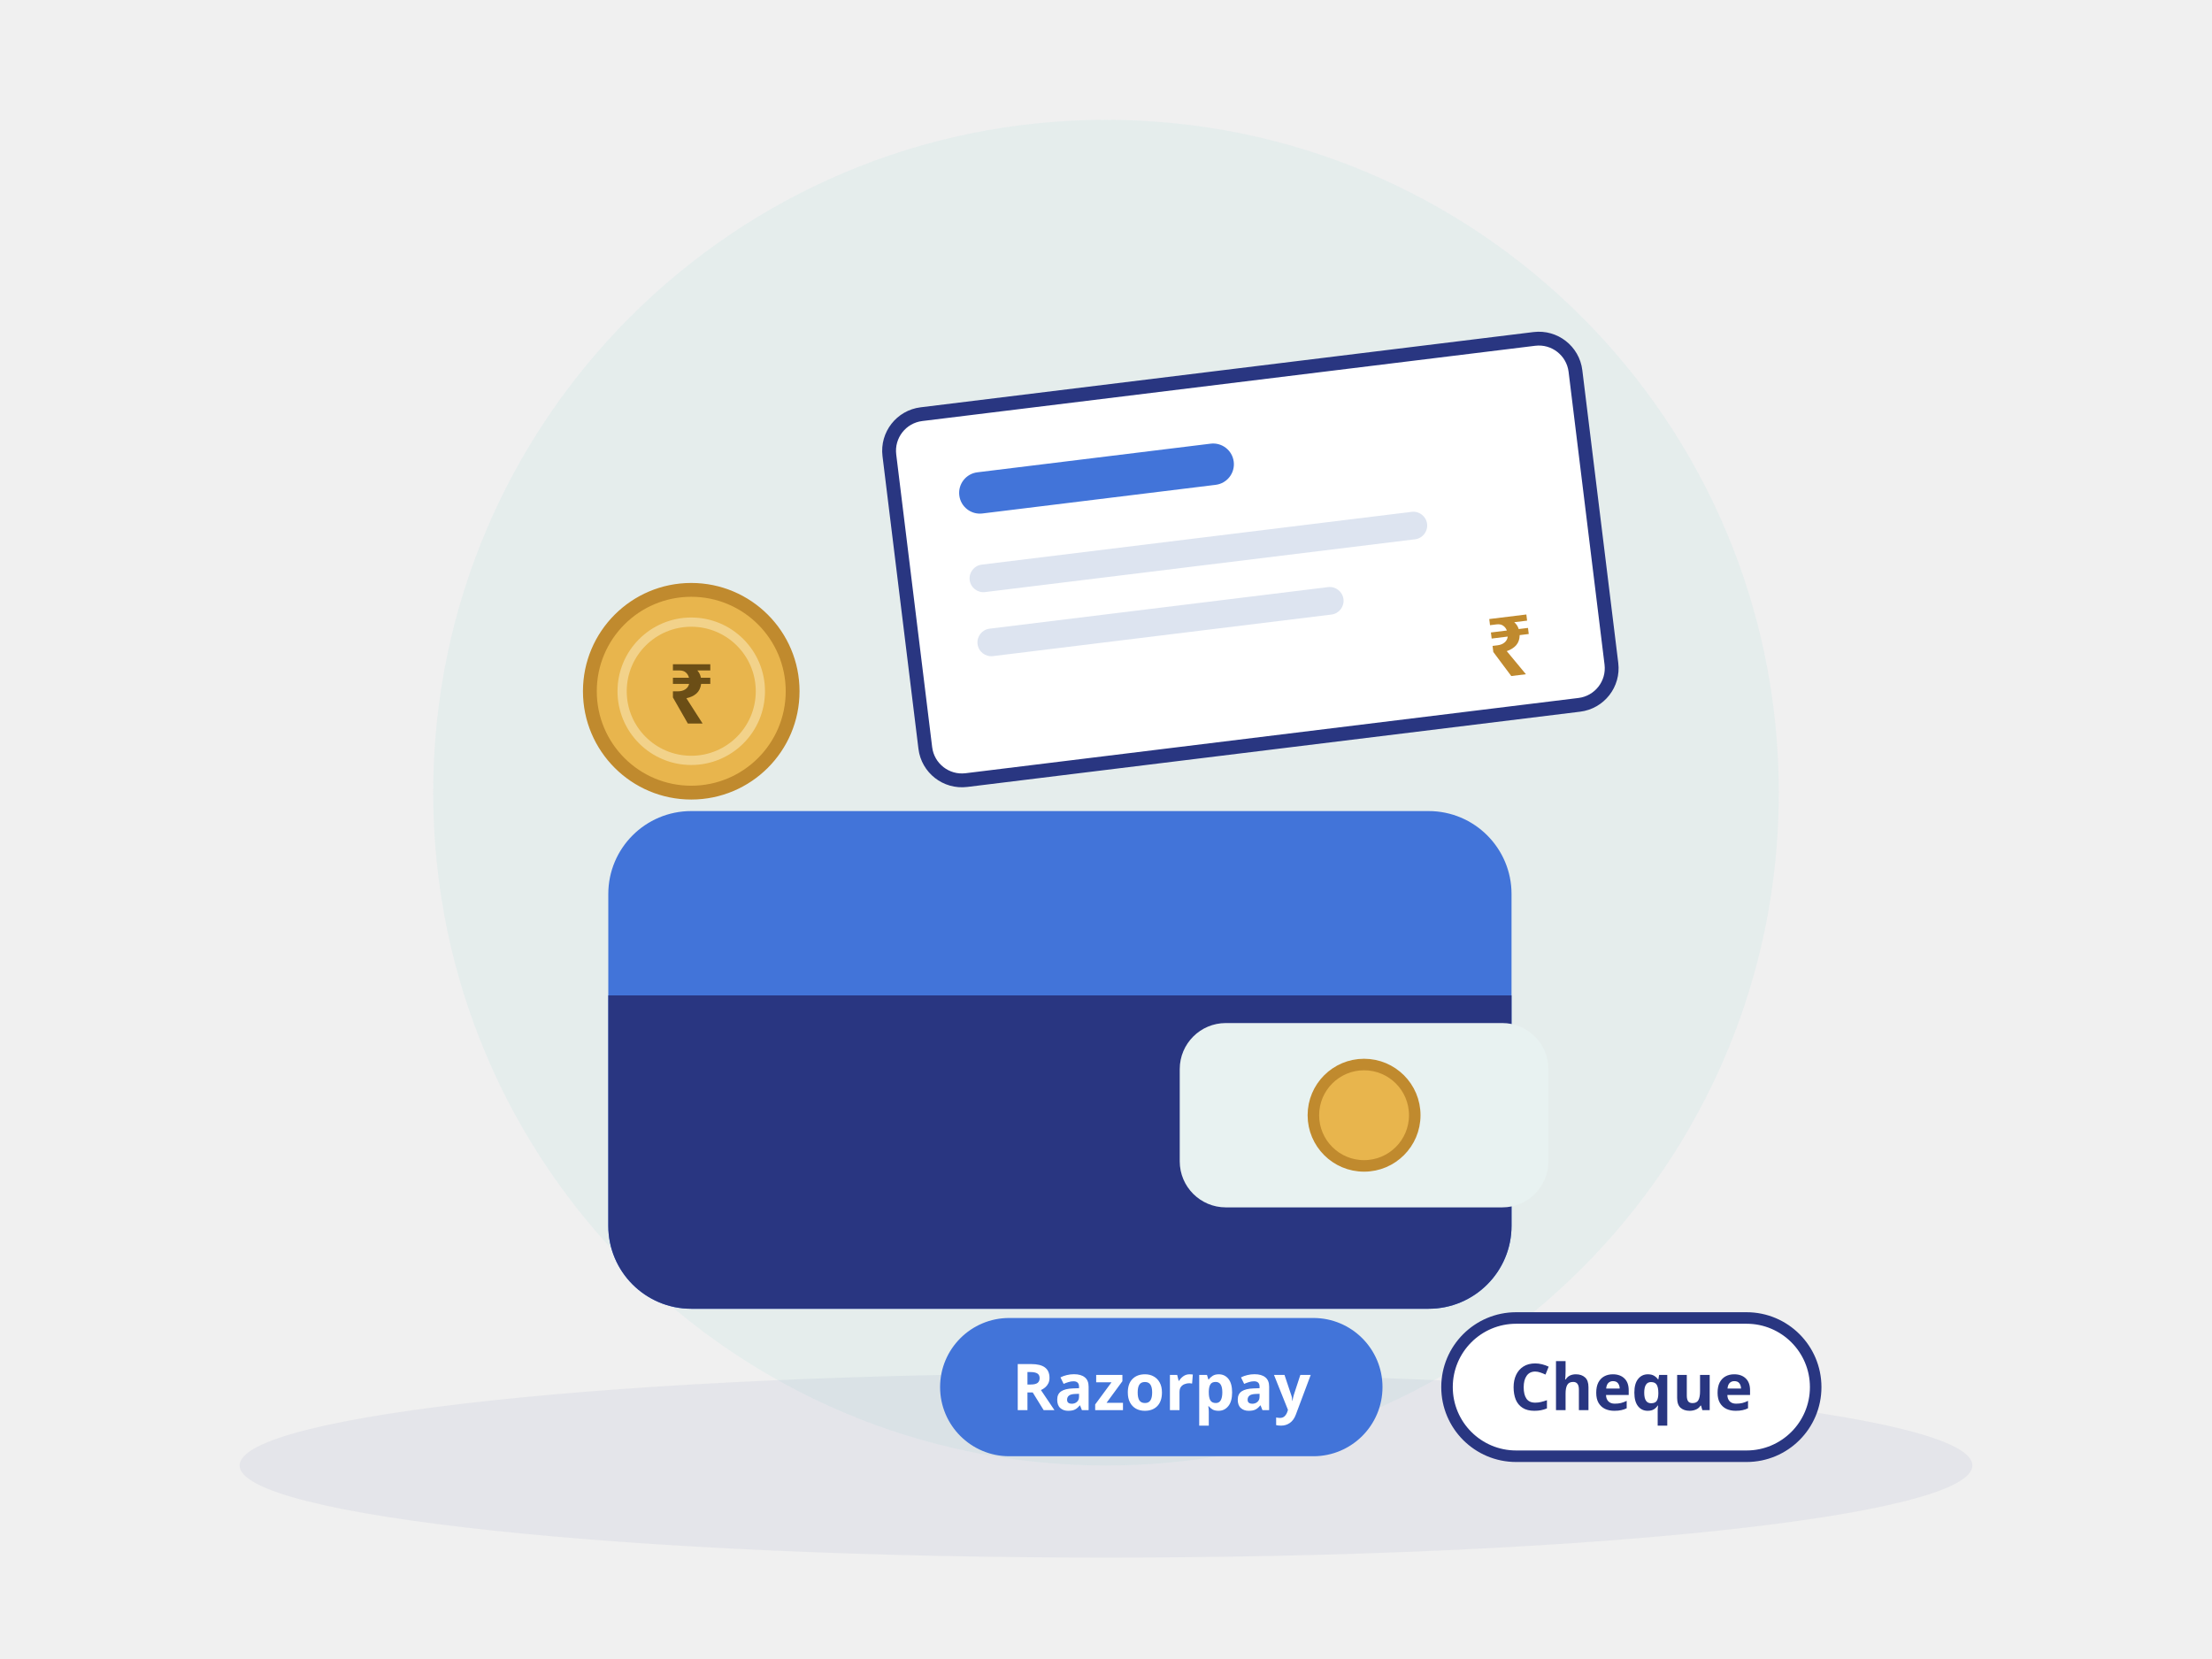
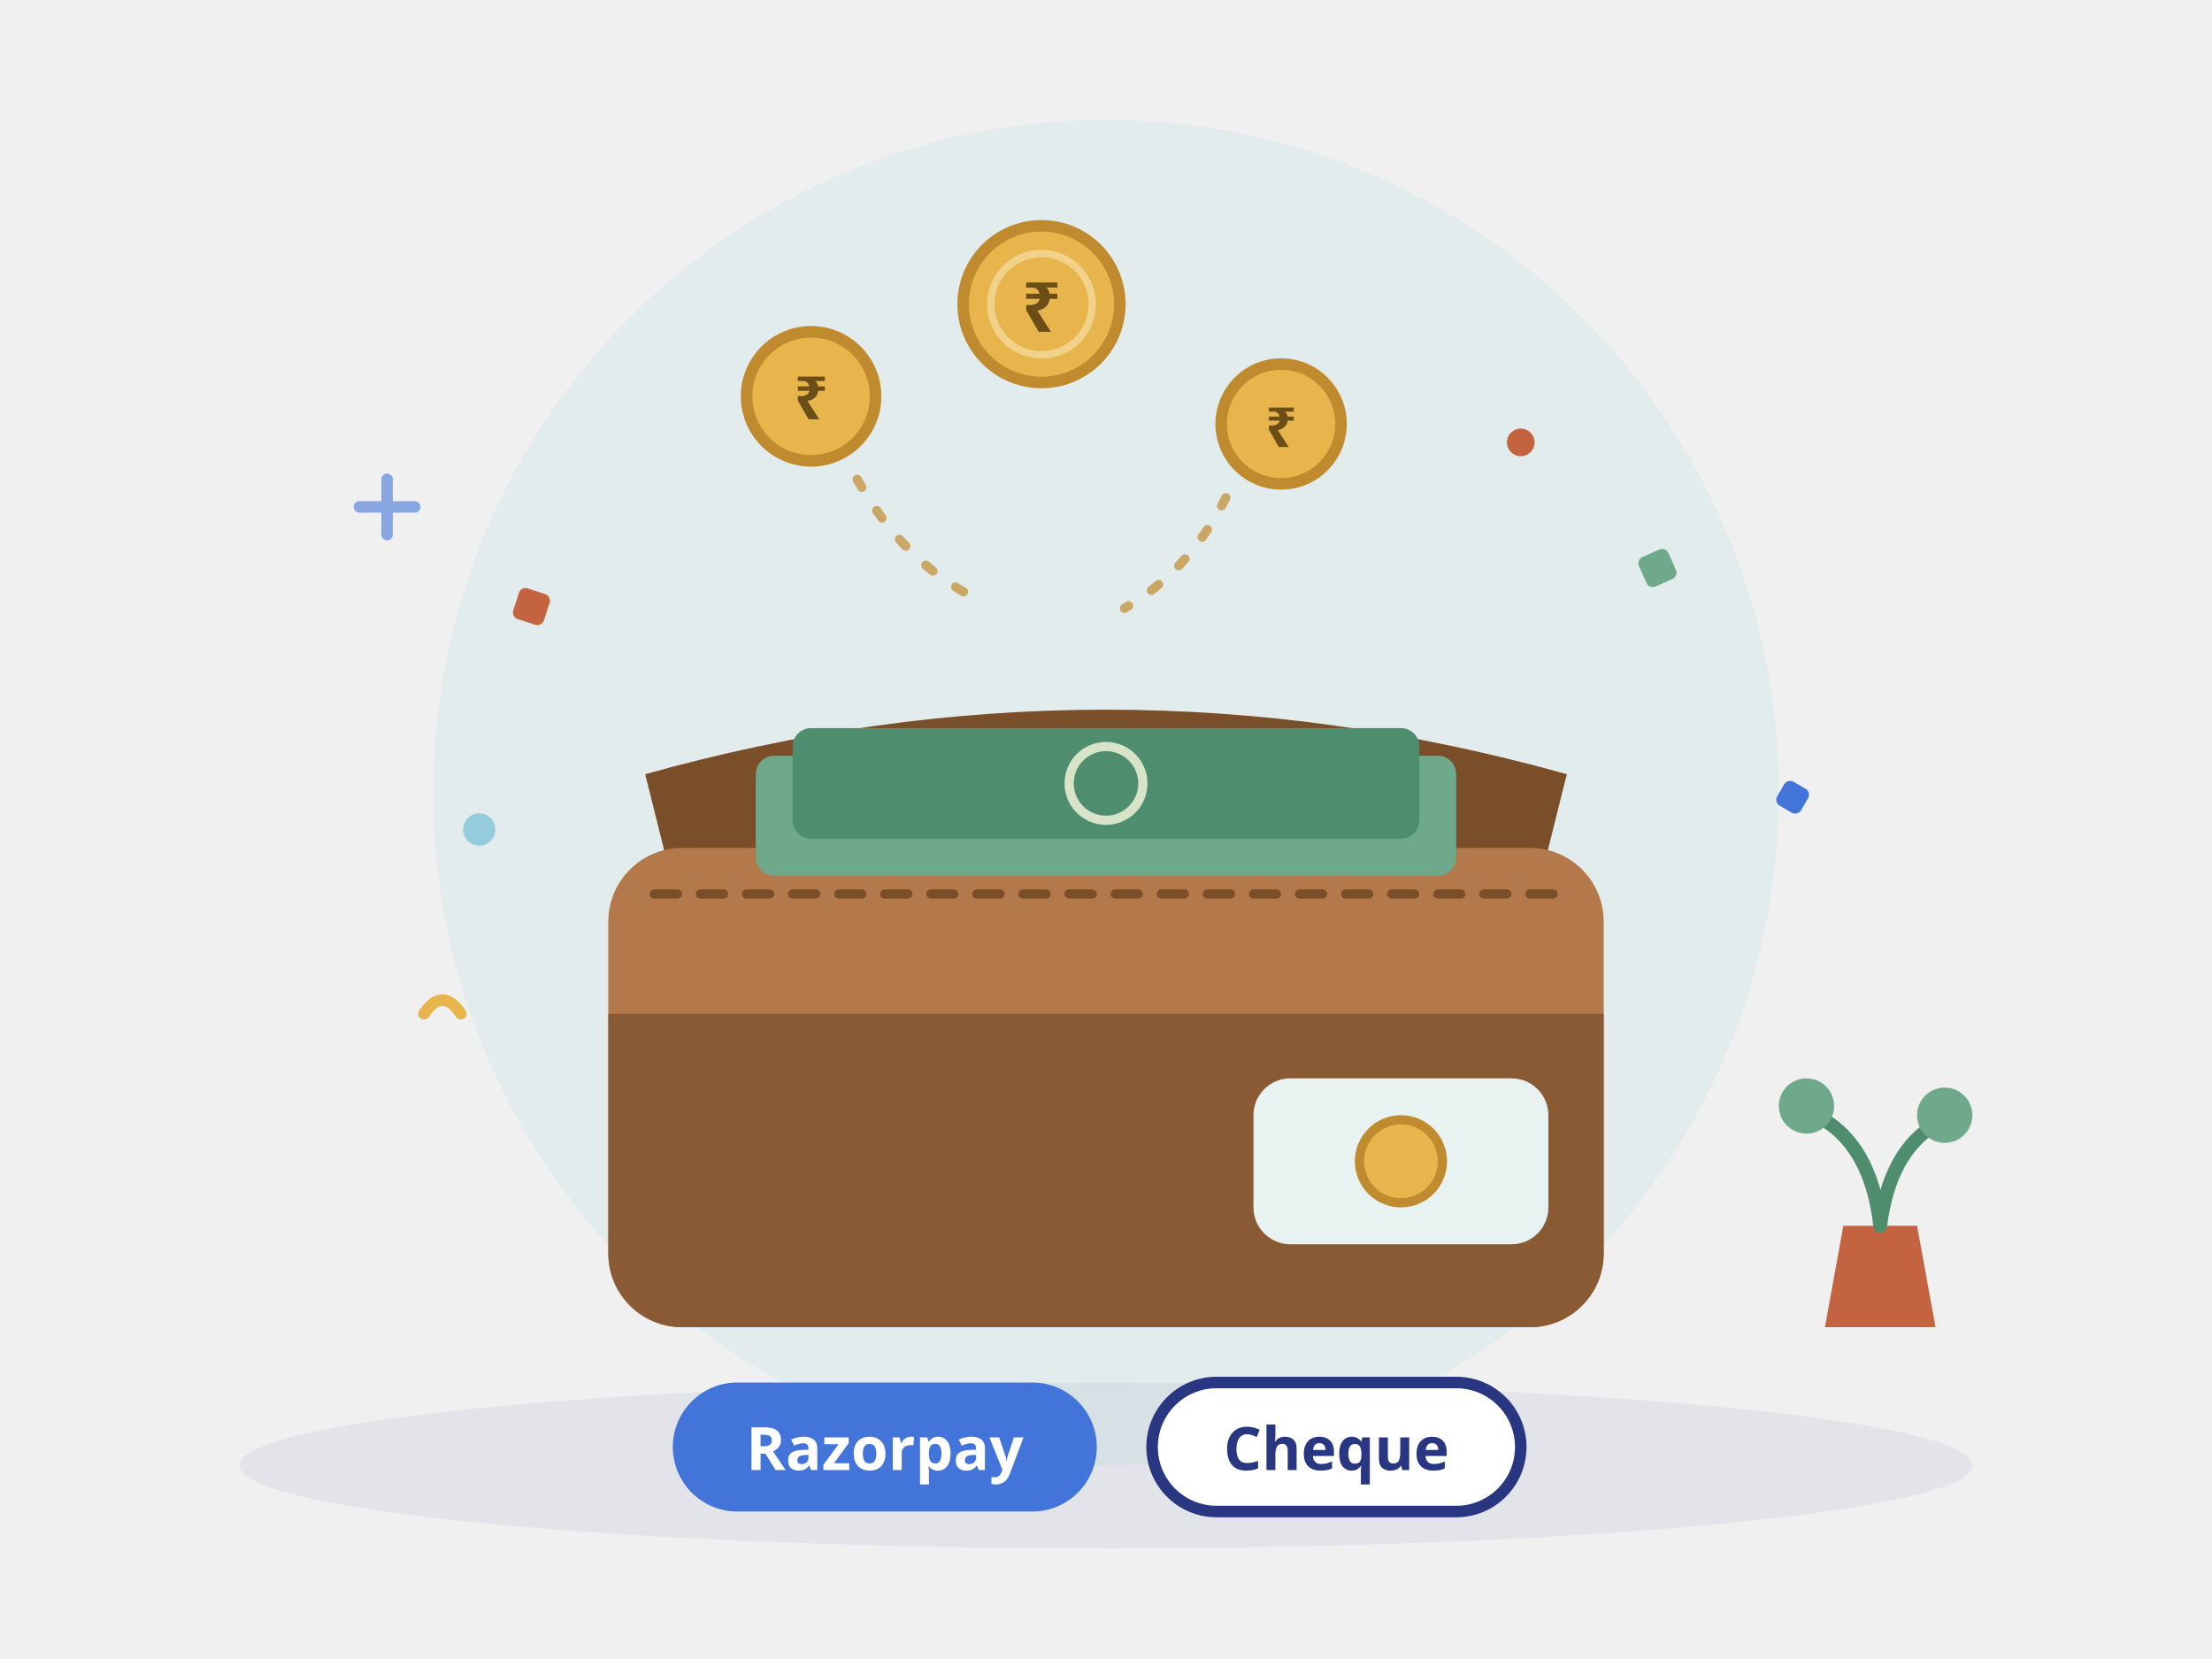
- <svg xmlns="http://www.w3.org/2000/svg" width="480" height="360" viewBox="0 0 480 360" fill="none" role="img">
-   <circle cx="240" cy="172" r="146" fill="#D0E7E6" opacity="0.35" />
-   <ellipse cx="240" cy="318" rx="188" ry="20" fill="#293681" opacity="0.06" />
-   <g transform="rotate(-7 250 120)">
-     <rect x="196" y="84" width="150" height="80" rx="8" fill="#FFFFFF" stroke="#293681" stroke-width="3" />
-     <rect x="210" y="98" width="60" height="9" rx="4.5" fill="#4274D9" />
-     <rect x="210" y="118" width="100" height="6" rx="3" fill="#DDE4F0" />
-     <rect x="210" y="132" width="80" height="6" rx="3" fill="#DDE4F0" />
-     <text x="330" y="156" font-family="system-ui, sans-serif" font-size="18" font-weight="700" fill="#C08A2E" text-anchor="end">₹</text>
-   </g>
-   <g transform="translate(150,150)">
-     <circle r="22" fill="#E8B54D" stroke="#C08A2E" stroke-width="3" />
-     <circle r="15" fill="none" stroke="#F2D28A" stroke-width="2" />
-     <text x="0" y="7" font-family="system-ui, sans-serif" font-size="18" font-weight="700" fill="#6B4E16" text-anchor="middle">₹</text>
-   </g>
-   <g transform="translate(196,196)">
-     <circle r="16" fill="#E8B54D" stroke="#C08A2E" stroke-width="2.5" />
-     <text x="0" y="6" font-family="system-ui, sans-serif" font-size="14" font-weight="700" fill="#6B4E16" text-anchor="middle">₹</text>
-   </g>
-   <rect x="132" y="176" width="196" height="108" rx="18" fill="#4274D9" />
-   <path d="M132 216 h196 v50 a18 18 0 0 1 -18 18 h-160 a18 18 0 0 1 -18 -18 Z" fill="#293681" />
-   <rect x="256" y="222" width="80" height="40" rx="10" fill="#E8F2F1" />
-   <circle cx="296" cy="242" r="11" fill="#E8B54D" stroke="#C08A2E" stroke-width="2.5" />
-   <g transform="translate(300,286)">
-     <rect x="-96" y="0" width="96" height="30" rx="15" fill="#4274D9" />
-     <text x="-48" y="20" font-family="system-ui, sans-serif" font-size="14" font-weight="700" fill="#FFFFFF" text-anchor="middle">Razorpay</text>
-   </g>
-   <g transform="translate(410,286)">
-     <rect x="-96" y="0" width="80" height="30" rx="15" fill="#FFFFFF" stroke="#293681" stroke-width="2.5" />
-     <text x="-56" y="20" font-family="system-ui, sans-serif" font-size="14" font-weight="700" fill="#293681" text-anchor="middle">Cheque</text>
-   </g>
+ <svg xmlns="http://www.w3.org/2000/svg" width="480" height="360" fill="none" viewBox="0 0 480 360">
+   <circle cx="240" cy="172" r="146" fill="#d0e7e6" opacity=".4" />
+   <ellipse cx="240" cy="318" fill="#293681" opacity=".07" rx="188" ry="18" />
+   <circle cx="176" cy="86" r="14" fill="#e8b54d" stroke="#c08a2e" stroke-width="2.5" />
+   <text x="176" y="91" fill="#6b4e16" font-family="system-ui, sans-serif" font-size="13" font-weight="700" text-anchor="middle">₹</text>
+   <circle cx="226" cy="66" r="17" fill="#e8b54d" stroke="#c08a2e" stroke-width="2.5" />
+   <circle cx="226" cy="66" r="11" stroke="#f2d28a" stroke-width="1.6" />
+   <text x="226" y="72" fill="#6b4e16" font-family="system-ui, sans-serif" font-size="15" font-weight="700" text-anchor="middle">₹</text>
+   <circle cx="278" cy="92" r="13" fill="#e8b54d" stroke="#c08a2e" stroke-width="2.5" />
+   <text x="278" y="97" fill="#6b4e16" font-family="system-ui, sans-serif" font-size="12" font-weight="700" text-anchor="middle">₹</text>
+   <path stroke="#c08a2e" stroke-dasharray="2 6" stroke-linecap="round" stroke-width="2" d="M186 104q10 18 26 26m54-22q-8 16-22 24" opacity=".7" />
+   <path fill="#7a4e28" d="M140 168q100-28 200 0l-6 24q-94-24-188 0Z" />
+   <rect width="216" height="104" x="132" y="184" fill="#b4794a" rx="16" />
+   <path fill="#8a5a34" d="M132 220h216v52a16 16 0 0 1-16 16H148a16 16 0 0 1-16-16Z" />
+   <path stroke="#7a4e28" stroke-dasharray="5 5" stroke-linecap="round" stroke-width="2" d="M142 194h196" />
+   <rect width="152" height="26" x="164" y="164" fill="#6fa98c" rx="4" />
+   <rect width="136" height="24" x="172" y="158" fill="#4e8e6e" rx="4" />
+   <circle cx="240" cy="170" r="8" stroke="#d8e4c8" stroke-width="2" />
+   <rect width="64" height="36" x="272" y="234" fill="#e8f2f1" rx="8" />
+   <circle cx="304" cy="252" r="9" fill="#e8b54d" stroke="#c08a2e" stroke-width="2" />
+   <rect width="92" height="28" x="146" y="300" fill="#4274d9" rx="14" />
+   <text x="192" y="319" fill="#fff" font-family="system-ui, sans-serif" font-size="13" font-weight="700" text-anchor="middle">Razorpay</text>
+   <rect width="80" height="28" x="250" y="300" fill="#fff" stroke="#293681" stroke-width="2.5" rx="14" />
+   <text x="290" y="319" fill="#293681" font-family="system-ui, sans-serif" font-size="13" font-weight="700" text-anchor="middle">Cheque</text>
+   <rect width="7" height="7" x="112" y="128" fill="#c4633f" rx="1.5" transform="rotate(18 115 131)" />
+   <rect width="7" height="7" x="356" y="120" fill="#6fa98c" rx="1.5" transform="rotate(-24 359 123)" />
+   <rect width="6" height="6" x="386" y="170" fill="#4274d9" rx="1.5" transform="rotate(30 389 173)" />
+   <circle cx="104" cy="180" r="3.5" fill="#95ccdd" />
+   <circle cx="330" cy="96" r="3" fill="#c4633f" />
+   <path stroke="#e8b54d" stroke-linecap="round" stroke-width="2.5" d="M92 220q4-6 8 0" />
+   <path fill="#c4633f" d="M396 288h24l-4-22h-16Z" />
+   <path stroke="#4e8e6e" stroke-linecap="round" stroke-width="3" d="M408 266q-2-18-14-24m14 24q2-16 12-22" />
+   <circle cx="392" cy="240" r="6" fill="#6fa98c" />
+   <circle cx="422" cy="242" r="6" fill="#6fa98c" />
+   <path stroke="#4274d9" stroke-linecap="round" stroke-width="2.5" d="M84 104v12m-6-6h12" opacity=".6" />
</svg>
